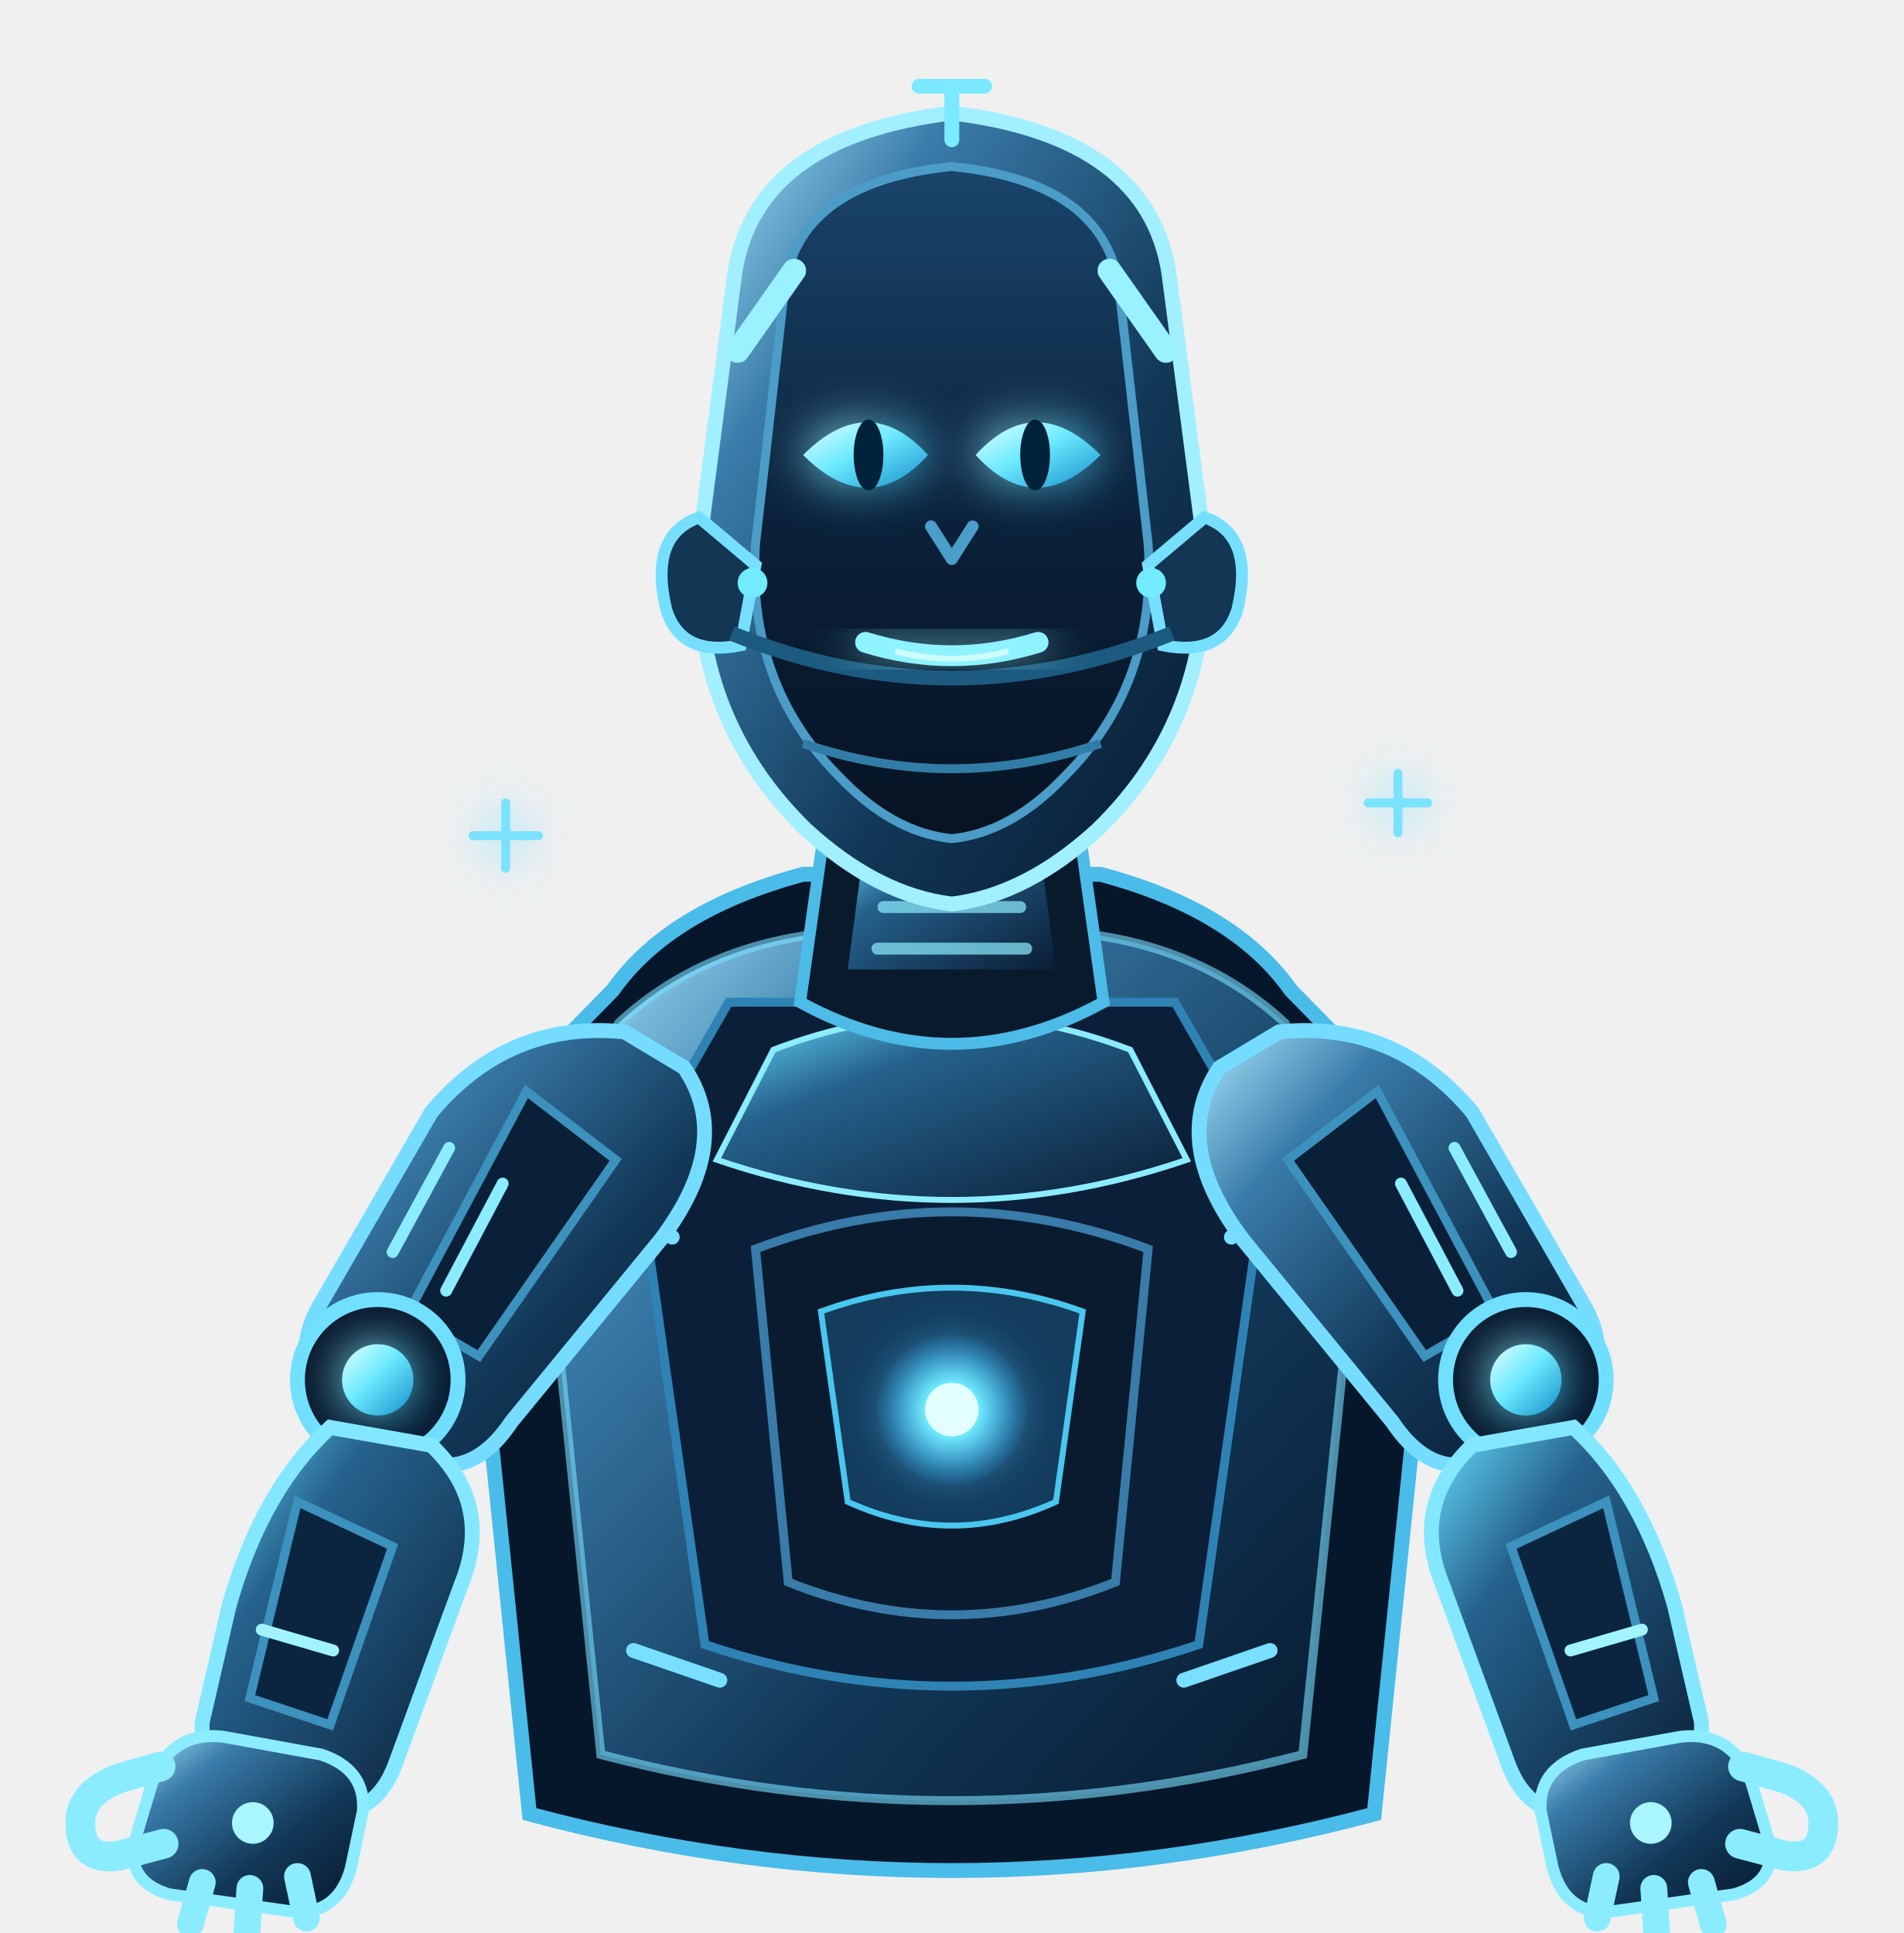
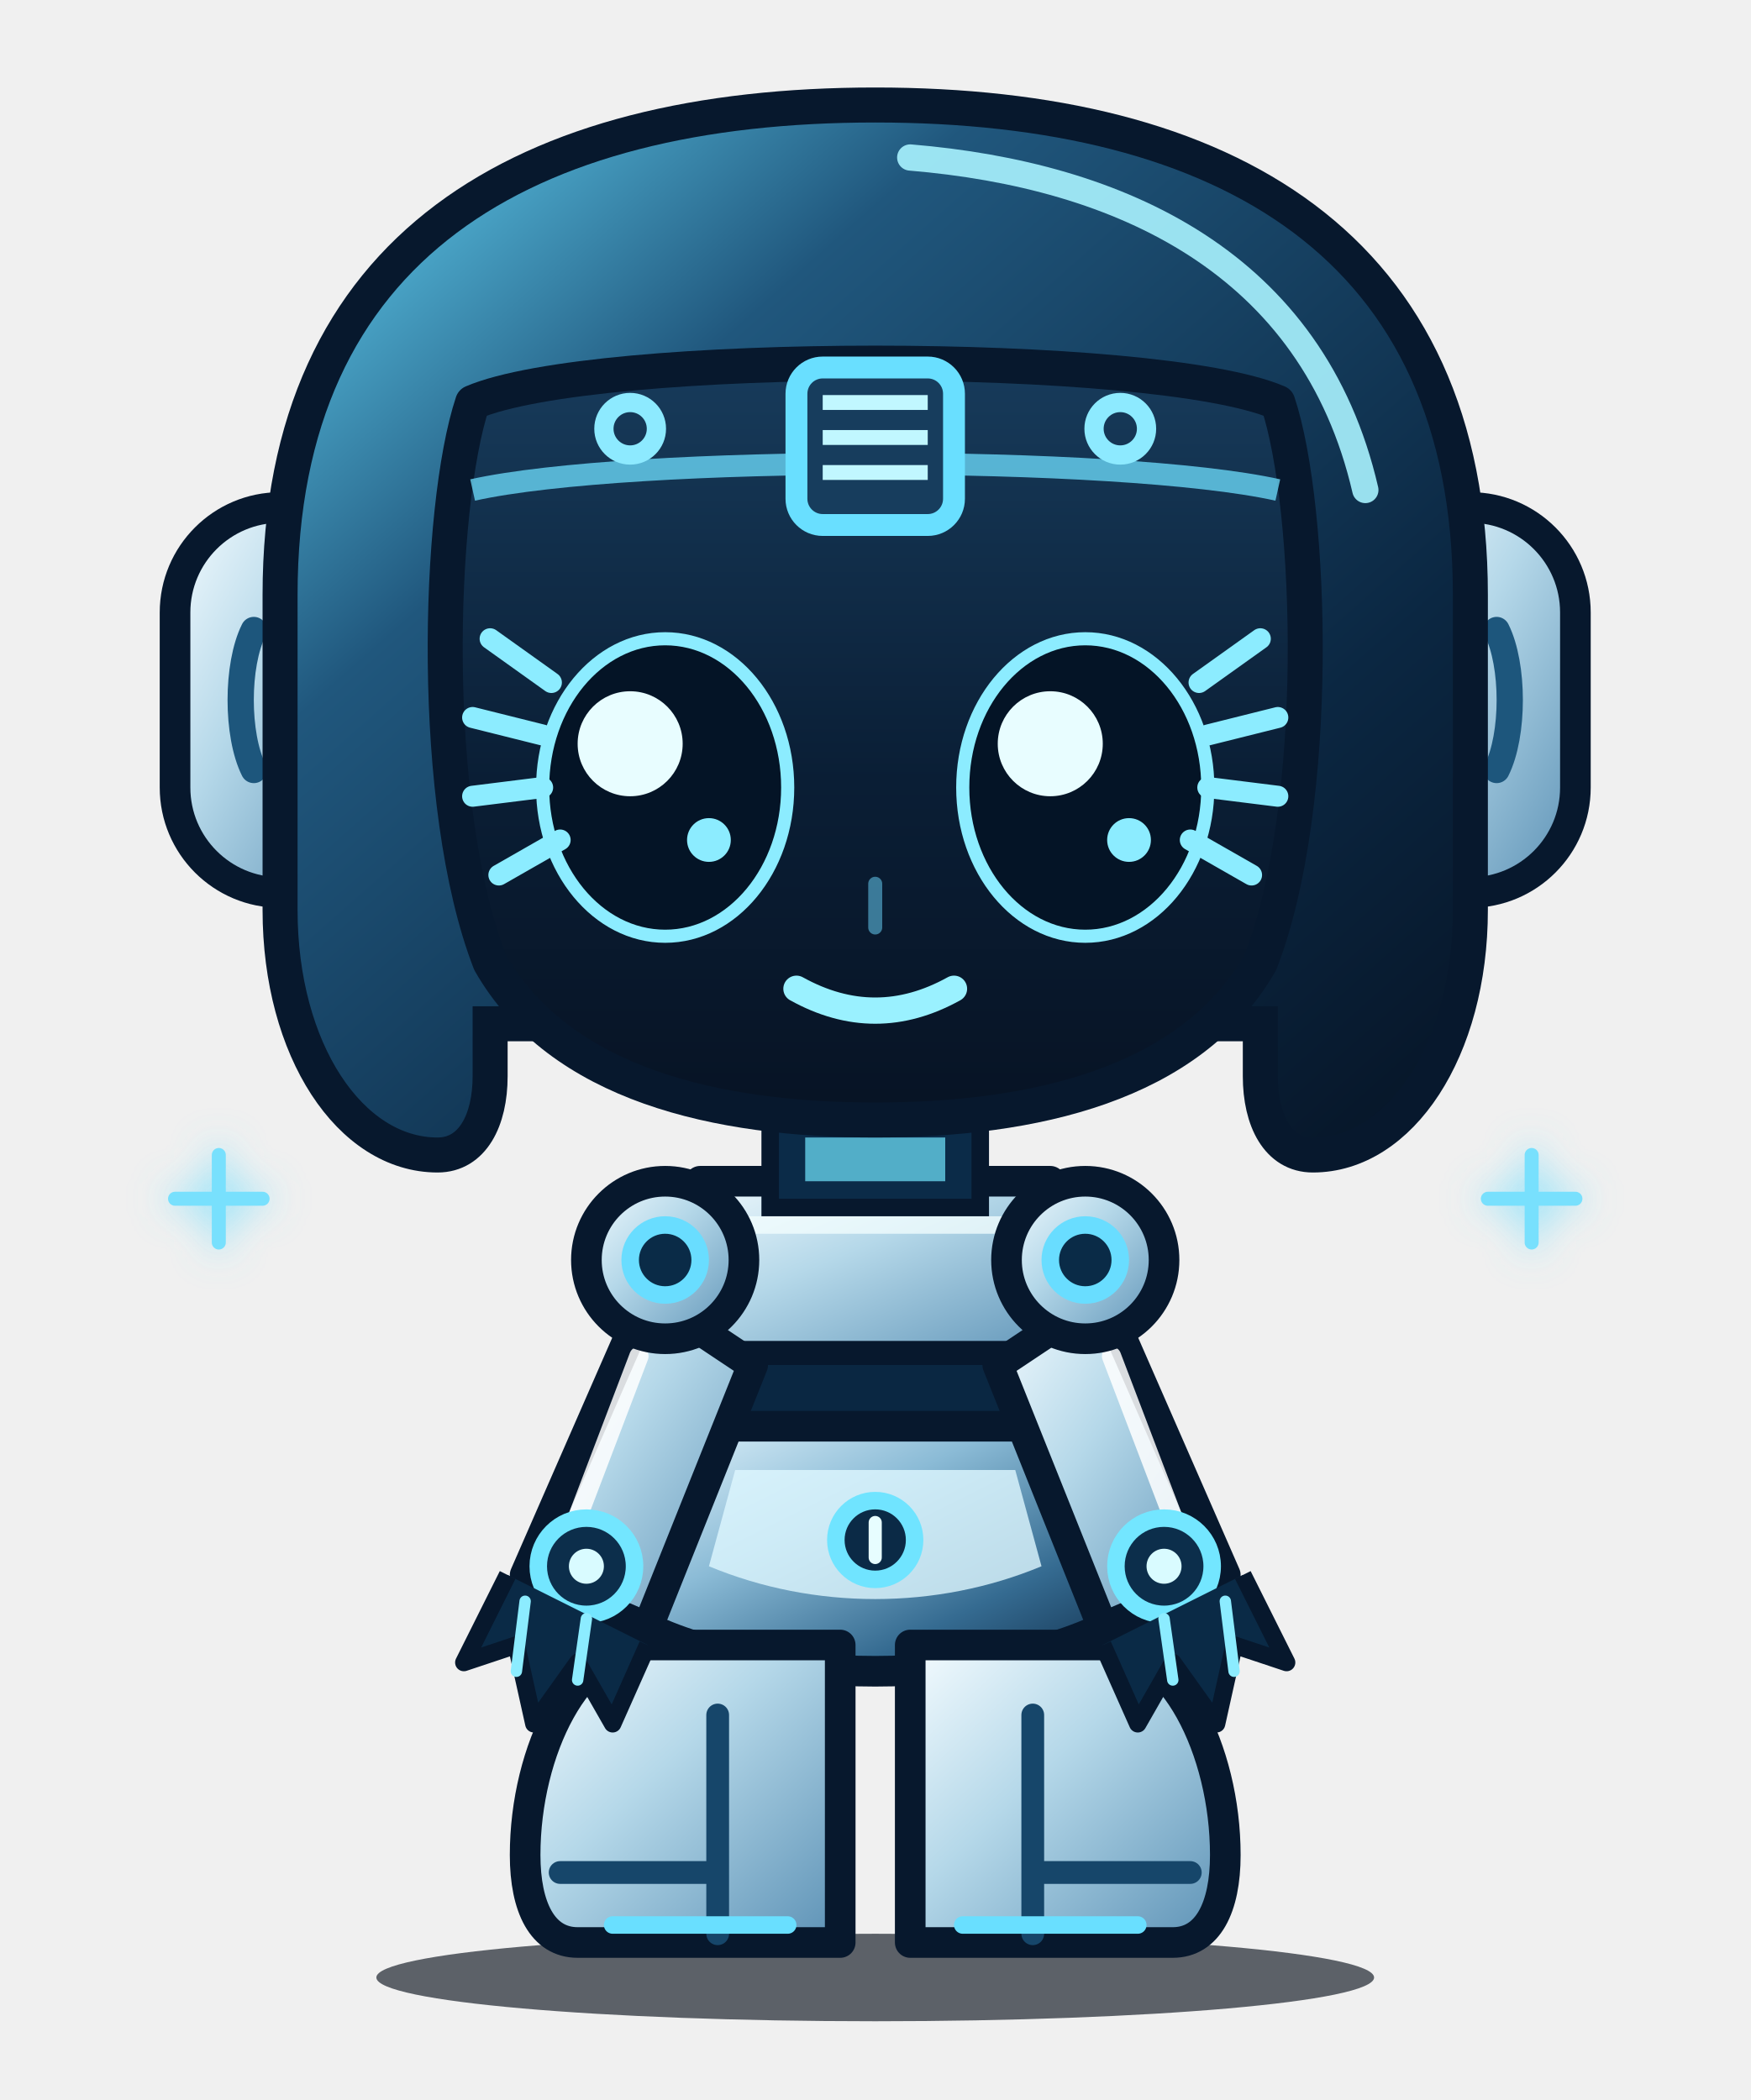
- <svg xmlns="http://www.w3.org/2000/svg" viewBox="0 0 640 650" role="img" aria-labelledby="title desc">
+ <svg xmlns="http://www.w3.org/2000/svg" viewBox="0 0 200 240" width="200" height="240" fill="none" role="img" aria-labelledby="title desc">
  <defs>
    <linearGradient id="shell" x1="0" y1="0" x2="1" y2="1">
-       <stop stop-color="#a9e9ff" />
-       <stop offset=".25" stop-color="#397ba9" />
-       <stop offset=".62" stop-color="#123858" />
-       <stop offset="1" stop-color="#07182d" />
+       <stop stop-color="#e8f8ff" />
+       <stop offset=".38" stop-color="#8bbbd6" />
+       <stop offset=".72" stop-color="#356b91" />
+       <stop offset="1" stop-color="#102d4a" />
+     </linearGradient>
+     <linearGradient id="armor" x1="0" y1="0" x2="1" y2="1">
+       <stop stop-color="#f5fcff" />
+       <stop offset=".42" stop-color="#b5d8e9" />
+       <stop offset="1" stop-color="#5c91b5" />
+     </linearGradient>
+     <linearGradient id="helmet" x1="0" y1="0" x2="1" y2="1">
+       <stop stop-color="#69dfff" />
+       <stop offset=".3" stop-color="#20577d" />
+       <stop offset=".72" stop-color="#0b2742" />
+       <stop offset="1" stop-color="#061324" />
    </linearGradient>
    <linearGradient id="face" x1="0" y1="0" x2="0" y2="1">
-       <stop stop-color="#1a456b" />
-       <stop offset=".55" stop-color="#0b2039" />
-       <stop offset="1" stop-color="#061323" />
-     </linearGradient>
-     <linearGradient id="armor" x1="0" y1="0" x2="1" y2="1">
-       <stop stop-color="#69dfff" />
-       <stop offset=".32" stop-color="#25628d" />
-       <stop offset="1" stop-color="#0a1d34" />
+       <stop stop-color="#173b5b" />
+       <stop offset=".55" stop-color="#0a1e35" />
+       <stop offset="1" stop-color="#071324" />
    </linearGradient>
    <linearGradient id="cyan" x1="0" y1="0" x2="1" y2="1">
-       <stop stop-color="#e2ffff" />
-       <stop offset=".45" stop-color="#6deaff" />
-       <stop offset="1" stop-color="#168ecb" />
+       <stop stop-color="#f2ffff" />
+       <stop offset=".42" stop-color="#8cf0ff" />
+       <stop offset="1" stop-color="#22a9d9" />
    </linearGradient>
-     <radialGradient id="core">
-       <stop stop-color="#f0ffff" />
-       <stop offset=".35" stop-color="#72edff" />
-       <stop offset="1" stop-color="#1687d5" stop-opacity=".1" />
-     </radialGradient>
    <filter id="glow" x="-100%" y="-100%" width="300%" height="300%">
-       <feGaussianBlur stdDeviation="8" result="blur" />
+       <feGaussianBlur stdDeviation="2.2" result="blur" />
      <feMerge>
        <feMergeNode in="blur" />
        <feMergeNode in="SourceGraphic" />
      </feMerge>
    </filter>
-     <filter id="soft" x="-30%" y="-30%" width="160%" height="160%">
-       <feGaussianBlur stdDeviation="3" />
-     </filter>
  </defs>
+   <ellipse cx="100" cy="226" rx="57" ry="5" fill="#020a15" opacity=".62" />
  <g id="torso">
-     <path d="M206 333 Q225 306 270 294 L370 294 Q415 306 434 333 L485 385 L462 610 Q320 648 178 610 L155 385Z" fill="#07172b" stroke="#4abce9" stroke-width="5" />
-     <path d="M208 344 Q235 319 275 314 L365 314 Q405 319 432 344 L458 396 L438 590 Q320 621 202 590 L182 396Z" fill="url(#shell)" stroke="#7adfff" stroke-opacity=".6" stroke-width="3" />
-     <path d="M245 337 L395 337 L426 391 L403 553 Q320 581 237 553 L214 391Z" fill="#0b2038" stroke="#2f82b4" stroke-width="3" />
-     <path d="M260 353 Q320 330 380 353 L399 390 Q320 417 241 390Z" fill="url(#armor)" stroke="#8cecff" stroke-width="2" />
-     <path d="M254 420 Q320 395 386 420 L375 532 Q320 554 265 532Z" fill="#0a1b30" stroke="#397ba9" stroke-width="3" />
-     <path d="M276 441 Q320 425 364 441 L355 505 Q320 521 285 505Z" fill="#143c5d" stroke="#4ac7ef" stroke-width="2" />
-     <circle cx="320" cy="474" r="25" fill="url(#core)" filter="url(#glow)" />
-     <circle cx="320" cy="474" r="9" fill="#e3ffff" />
-     <path d="M198 397 L226 416 M442 397 L414 416 M213 555 L242 565 M427 555 L398 565" fill="none" stroke="#78dfff" stroke-width="5" stroke-linecap="round" />
-     <path d="M280 314 L280 338 M360 314 L360 338" stroke="#9beeff" stroke-width="4" stroke-linecap="round" />
+     <path d="M80 135h40l4 20H76l4-20z" fill="url(#armor)" stroke="#07182d" stroke-width="3.5" stroke-linejoin="round" />
+     <path d="M83 155h34v8H83z" fill="#0a2742" stroke="#07182d" stroke-width="2" />
+     <path d="M78 163h44l6 22c-14 8-42 8-56 0l6-22z" fill="url(#shell)" stroke="#07182d" stroke-width="3.5" stroke-linejoin="round" />
+     <path d="M84 168h32l3 11c-12 5-26 5-38 0z" fill="#dff7ff" opacity=".8" />
+     <circle cx="100" cy="176" r="4.5" fill="#0b2a46" stroke="#70e4ff" stroke-width="2" />
+     <path d="M100 174v4" stroke="#e7fdff" stroke-width="1.5" stroke-linecap="round" />
+     <path d="M82 140h36" stroke="#f4ffff" stroke-opacity=".75" stroke-width="2" stroke-linecap="round" />
+   </g>
+   <g id="legs">
+     <path d="M74 188h22v34H66c-4 0-6-4-6-10 0-12 6-24 14-24z" fill="url(#armor)" stroke="#07182d" stroke-width="3.5" stroke-linejoin="round" />
+     <path d="M104 188h22c8 0 14 12 14 24 0 6-2 10-6 10h-30v-34z" fill="url(#armor)" stroke="#07182d" stroke-width="3.5" stroke-linejoin="round" />
+     <path d="M82 196v25M118 196v25M64 214h18M118 214h18" stroke="#16466a" stroke-width="2.6" stroke-linecap="round" />
+     <path d="M70 220h20M110 220h20" stroke="#69dfff" stroke-width="2" stroke-linecap="round" />
+   </g>
+   <g id="leftArm" class="arm">
+     <path d="M74 148l-14 32 14 6 12-30z" fill="url(#armor)" stroke="#07182d" stroke-width="3.5" stroke-linejoin="round" />
+     <path d="M73 155l-8 21" stroke="#ffffff" stroke-opacity=".85" stroke-width="2.2" stroke-linecap="round" />
+     <circle cx="67" cy="179" r="5.5" fill="#0c2e4b" stroke="#73e6ff" stroke-width="2" />
+     <circle cx="67" cy="179" r="2" fill="#d9fbff" />
+     <circle cx="76" cy="144" r="9" fill="url(#armor)" stroke="#07182d" stroke-width="3.5" />
+     <circle cx="76" cy="144" r="4" fill="#0a2b47" stroke="#69ddff" stroke-width="2" />
+     <g id="leftHand">
+       <path d="M58 180l-5 10 6-2 2 9 5-7 4 7 4-9" fill="#0a2a46" stroke="#07182d" stroke-width="2" stroke-linejoin="round" />
+       <path d="M60 183l-1 8M67 185l-1 7" stroke="#8cecff" stroke-width="1.3" stroke-linecap="round" />
+     </g>
+   </g>
+   <g id="rightArm" class="arm">
+     <path d="M126 148l14 32-14 6-12-30z" fill="url(#armor)" stroke="#07182d" stroke-width="3.5" stroke-linejoin="round" />
+     <path d="M127 155l8 21" stroke="#ffffff" stroke-opacity=".85" stroke-width="2.2" stroke-linecap="round" />
+     <circle cx="133" cy="179" r="5.5" fill="#0c2e4b" stroke="#73e6ff" stroke-width="2" />
+     <circle cx="133" cy="179" r="2" fill="#d9fbff" />
+     <circle cx="124" cy="144" r="9" fill="url(#armor)" stroke="#07182d" stroke-width="3.5" />
+     <circle cx="124" cy="144" r="4" fill="#0a2b47" stroke="#69ddff" stroke-width="2" />
+     <g id="rightHand">
+       <path d="M142 180l5 10-6-2-2 9-5-7-4 7-4-9" fill="#0a2a46" stroke="#07182d" stroke-width="2" stroke-linejoin="round" />
+       <path d="M140 183l1 8M133 185l1 7" stroke="#8cecff" stroke-width="1.3" stroke-linecap="round" />
+     </g>
  </g>
  <g id="neck">
-     <path d="M278 273 L362 273 L371 337 Q320 365 269 337Z" fill="#091a2d" stroke="#4dbbe8" stroke-width="4" />
-     <path d="M291 281 L349 281 L355 326 L285 326Z" fill="url(#armor)" />
-     <path d="M300 291 L340 291 M297 305 L343 305 M295 319 L345 319" stroke="#8eeeff" stroke-opacity=".7" stroke-width="4" stroke-linecap="round" />
-   </g>
-   <g id="armLeft" class="arm">
-     <g id="leftUpper">
-       <path d="M210 347 Q171 343 145 374 L108 438 Q96 458 113 471 L139 490 Q158 499 172 478 L222 417 Q247 384 230 359Z" fill="url(#shell)" stroke="#75dcff" stroke-width="5" />
-       <path d="M177 367 L137 442 L161 456 L207 390Z" fill="#0a2038" stroke="#3d91bd" stroke-width="3" />
-       <path d="M151 386 L132 421 M169 398 L150 434" stroke="#8cecff" stroke-width="4" stroke-linecap="round" />
-       <g id="leftElbow">
-         <circle cx="127" cy="464" r="27" fill="#07182d" stroke="#71dfff" stroke-width="5" />
-         <circle cx="127" cy="464" r="12" fill="url(#cyan)" filter="url(#glow)" />
-         <g id="leftForearm">
-           <path d="M111 480 Q88 501 77 540 L68 579 Q67 596 84 602 L108 609 Q126 612 133 593 L155 533 Q166 506 145 486Z" fill="url(#armor)" stroke="#83e8ff" stroke-width="5" />
-           <path d="M100 505 L84 571 L111 580 L132 520Z" fill="#0b2540" stroke="#3d91bd" stroke-width="3" />
-           <path d="M88 548 L112 555" stroke="#a1f4ff" stroke-width="4" stroke-linecap="round" />
-           <g id="leftHand">
-             <path d="M75 584 Q57 582 51 600 L45 620 Q43 633 57 637 L100 643 Q114 643 118 628 L122 609 Q123 595 108 590Z" fill="url(#shell)" stroke="#8cecff" stroke-width="4" />
-             <path d="M55 620 L40 624 Q27 626 27 613 Q27 603 40 598 L54 594" fill="none" stroke="#8cecff" stroke-width="10" stroke-linecap="round" />
-             <path d="M68 633 L64 647 M84 635 L83 650 M100 631 L103 645" stroke="#8cecff" stroke-width="9" stroke-linecap="round" />
-             <circle cx="85" cy="613" r="7" fill="#a9f6ff" />
-           </g>
-         </g>
-       </g>
-     </g>
-   </g>
-   <g id="armRight" class="arm">
-     <g id="rightUpper">
-       <path d="M430 347 Q469 343 495 374 L532 438 Q544 458 527 471 L501 490 Q482 499 468 478 L418 417 Q393 384 410 359Z" fill="url(#shell)" stroke="#75dcff" stroke-width="5" />
-       <path d="M463 367 L503 442 L479 456 L433 390Z" fill="#0a2038" stroke="#3d91bd" stroke-width="3" />
-       <path d="M489 386 L508 421 M471 398 L490 434" stroke="#8cecff" stroke-width="4" stroke-linecap="round" />
-       <g id="rightElbow">
-         <circle cx="513" cy="464" r="27" fill="#07182d" stroke="#71dfff" stroke-width="5" />
-         <circle cx="513" cy="464" r="12" fill="url(#cyan)" filter="url(#glow)" />
-         <g id="rightForearm">
-           <path d="M529 480 Q552 501 563 540 L572 579 Q573 596 556 602 L532 609 Q514 612 507 593 L485 533 Q474 506 495 486Z" fill="url(#armor)" stroke="#83e8ff" stroke-width="5" />
-           <path d="M540 505 L556 571 L529 580 L508 520Z" fill="#0b2540" stroke="#3d91bd" stroke-width="3" />
-           <path d="M552 548 L528 555" stroke="#a1f4ff" stroke-width="4" stroke-linecap="round" />
-           <g id="rightHand">
-             <path d="M565 584 Q583 582 589 600 L595 620 Q597 633 583 637 L540 643 Q526 643 522 628 L518 609 Q517 595 532 590Z" fill="url(#shell)" stroke="#8cecff" stroke-width="4" />
-             <path d="M585 620 L600 624 Q613 626 613 613 Q613 603 600 598 L586 594" fill="none" stroke="#8cecff" stroke-width="10" stroke-linecap="round" />
-             <path d="M572 633 L576 647 M556 635 L557 650 M540 631 L537 645" stroke="#8cecff" stroke-width="9" stroke-linecap="round" />
-             <circle cx="555" cy="613" r="7" fill="#a9f6ff" />
-           </g>
-         </g>
-       </g>
-     </g>
+     <path d="M88 128h24v10H88z" fill="#0b2b48" stroke="#07182d" stroke-width="2" />
+     <path d="M92 130h16v5H92z" fill="#70e5ff" opacity=".7" />
  </g>
  <g id="headPivot">
-     <g id="headShell">
-       <path d="M247 92 Q254 46 320 38 Q386 46 393 92 L405 184 Q408 241 369 279 Q345 301 320 304 Q295 301 271 279 Q232 241 235 184Z" fill="url(#shell)" stroke="#a2efff" stroke-width="5" />
-       <path d="M264 95 Q270 61 320 56 Q370 61 376 95 L386 183 Q389 230 358 261 Q340 280 320 282 Q300 280 282 261 Q251 230 254 183Z" fill="url(#face)" stroke="#4b9cc7" stroke-width="3" />
-       <path d="M248 118 L267 91 M392 118 L373 91" stroke="#9af1ff" stroke-width="8" stroke-linecap="round" />
-       <path d="M320 47 L320 29 M309 29 L331 29" stroke="#7be9ff" stroke-width="5" stroke-linecap="round" />
-       <path d="M235 174 Q218 180 224 205 Q229 221 249 217 L254 190Z M405 174 Q422 180 416 205 Q411 221 391 217 L386 190Z" fill="#123653" stroke="#76dfff" stroke-width="4" />
-       <path d="M246 213 Q320 243 394 213" fill="none" stroke="#1c5a80" stroke-width="5" />
+     <g id="ears">
+       <rect x="20" y="58" width="24" height="44" rx="12" fill="url(#armor)" stroke="#07182d" stroke-width="3.5" />
+       <path d="M29 72c-2 4-2 12 0 16" stroke="#1d567c" stroke-width="3" stroke-linecap="round" />
+       <rect x="156" y="58" width="24" height="44" rx="12" fill="url(#armor)" stroke="#07182d" stroke-width="3.5" />
+       <path d="M171 72c2 4 2 12 0 16" stroke="#1d567c" stroke-width="3" stroke-linecap="round" />
    </g>
-     <g id="eyes" filter="url(#glow)">
-       <path id="eyeLeft" d="M270 153 Q292 131 312 153 Q292 175 270 153Z" fill="url(#cyan)" />
-       <path id="eyeRight" d="M328 153 Q348 131 370 153 Q348 175 328 153Z" fill="url(#cyan)" />
-       <ellipse id="pupilLeft" cx="292" cy="153" rx="5" ry="12" fill="#06223a" />
-       <ellipse id="pupilRight" cx="348" cy="153" rx="5" ry="12" fill="#06223a" />
+     <path d="M32 68C32 28 60 12 100 12s68 16 68 56v36c0 16-8 28-18 28-4 0-6-4-6-9v-6H56v6c0 5-2 9-6 9-10 0-18-12-18-28V68z" fill="url(#helmet)" stroke="#07182d" stroke-width="4" />
+     <path d="M104 18c24 2 46 12 52 38" stroke="#a8f3ff" stroke-width="3" stroke-linecap="round" opacity=".9" />
+     <path d="M54 46c14-6 78-6 92 0 4 12 5 46-2 64-8 14-26 18-44 18s-36-4-44-18c-7-18-6-52-2-64z" fill="url(#face)" stroke="#07182d" stroke-width="4" stroke-linejoin="round" />
+     <path d="M54 56c18-4 74-4 92 0" stroke="#6edfff" stroke-width="2.5" opacity=".75" />
+     <rect x="91" y="42" width="18" height="18" rx="3" fill="#173d5d" stroke="#69dfff" stroke-width="2.5" />
+     <path d="M94 46h12M94 50h12M94 54h12" stroke="#c1f7ff" stroke-width="1.7" />
+     <circle cx="72" cy="49" r="3" stroke="#8deaff" stroke-width="2.2" />
+     <circle cx="128" cy="49" r="3" stroke="#8deaff" stroke-width="2.2" />
+     <g id="eyes">
+       <ellipse cx="76" cy="90" rx="14" ry="17" fill="#041426" stroke="#8cecff" stroke-width="1.5" />
+       <circle cx="72" cy="85" r="6" fill="#e8fdff" />
+       <circle cx="81" cy="96" r="2.5" fill="#8cecff" />
+       <path d="M63 78l-7-5M62 84l-8-2M62 90l-8 1M64 96l-7 4" stroke="#8cecff" stroke-width="2.4" stroke-linecap="round" />
+       <ellipse cx="124" cy="90" rx="14" ry="17" fill="#041426" stroke="#8cecff" stroke-width="1.5" />
+       <circle cx="120" cy="85" r="6" fill="#e8fdff" />
+       <circle cx="129" cy="96" r="2.5" fill="#8cecff" />
+       <path d="M137 78l7-5M138 84l8-2M138 90l8 1M136 96l7 4" stroke="#8cecff" stroke-width="2.4" stroke-linecap="round" />
+     </g>
+     <g id="pupils" opacity="0">
+       <ellipse cx="76" cy="90" rx="4" ry="8" fill="#051529" />
+       <ellipse cx="124" cy="90" rx="4" ry="8" fill="#051529" />
    </g>
    <g id="eyelids" opacity="0">
-       <path d="M265 150 Q292 150 317 150 L317 157 Q291 168 265 157Z M323 150 Q348 150 375 150 L375 157 Q349 168 323 157Z" fill="#0a1c32" />
+       <path d="M60 82Q76 66 92 82L92 93Q76 98 60 93Z M108 82Q124 66 140 82L140 93Q124 98 108 93Z" fill="#07182d" stroke="#69ddff" stroke-width="1.4" />
    </g>
-     <path d="M313 177 L320 188 L327 177" fill="none" stroke="#4a9ec8" stroke-width="4" stroke-linecap="round" stroke-linejoin="round" />
    <g id="mouthGroup">
-       <path id="mouth" d="M291 216 Q320 225 349 216" fill="none" stroke="#8ef2ff" stroke-width="7" stroke-linecap="round" filter="url(#glow)" />
-       <path id="mouthOpen" d="M293 215 Q320 245 347 215 Q342 244 320 247 Q298 244 293 215Z" fill="#03101f" stroke="#8ef2ff" stroke-width="4" opacity="0" />
-       <path d="M301 219 Q320 224 339 219" fill="none" stroke="#e4ffff" stroke-width="2" opacity=".75" />
+       <path id="mouthLine" d="M91 113q9 5 18 0" stroke="#9af1ff" stroke-width="3" stroke-linecap="round" />
+       <path id="mouthOpen" d="M91 112q9 14 18 0q-1 14-9 14t-9-14z" fill="#020b18" stroke="#82eaff" stroke-width="2" opacity="0" />
    </g>
-     <path d="M270 250 Q320 267 370 250" fill="none" stroke="#327da8" stroke-width="3" />
-     <circle cx="253" cy="196" r="5" fill="#72eaff" />
-     <circle cx="387" cy="196" r="5" fill="#72eaff" />
+     <path d="M100 101v5" stroke="#5bbadf" stroke-width="1.6" stroke-linecap="round" opacity=".6" />
  </g>
  <g opacity=".85" filter="url(#glow)">
-     <path d="M170 270 L170 292 M159 281 L181 281" stroke="#65dfff" stroke-width="3" stroke-linecap="round" />
-     <path d="M470 260 L470 280 M460 270 L480 270" stroke="#65dfff" stroke-width="3" stroke-linecap="round" />
+     <path d="M25 132v10m-5-5h10M175 132v10m-5-5h10" stroke="#64ddff" stroke-width="1.6" stroke-linecap="round" />
  </g>
</svg>
